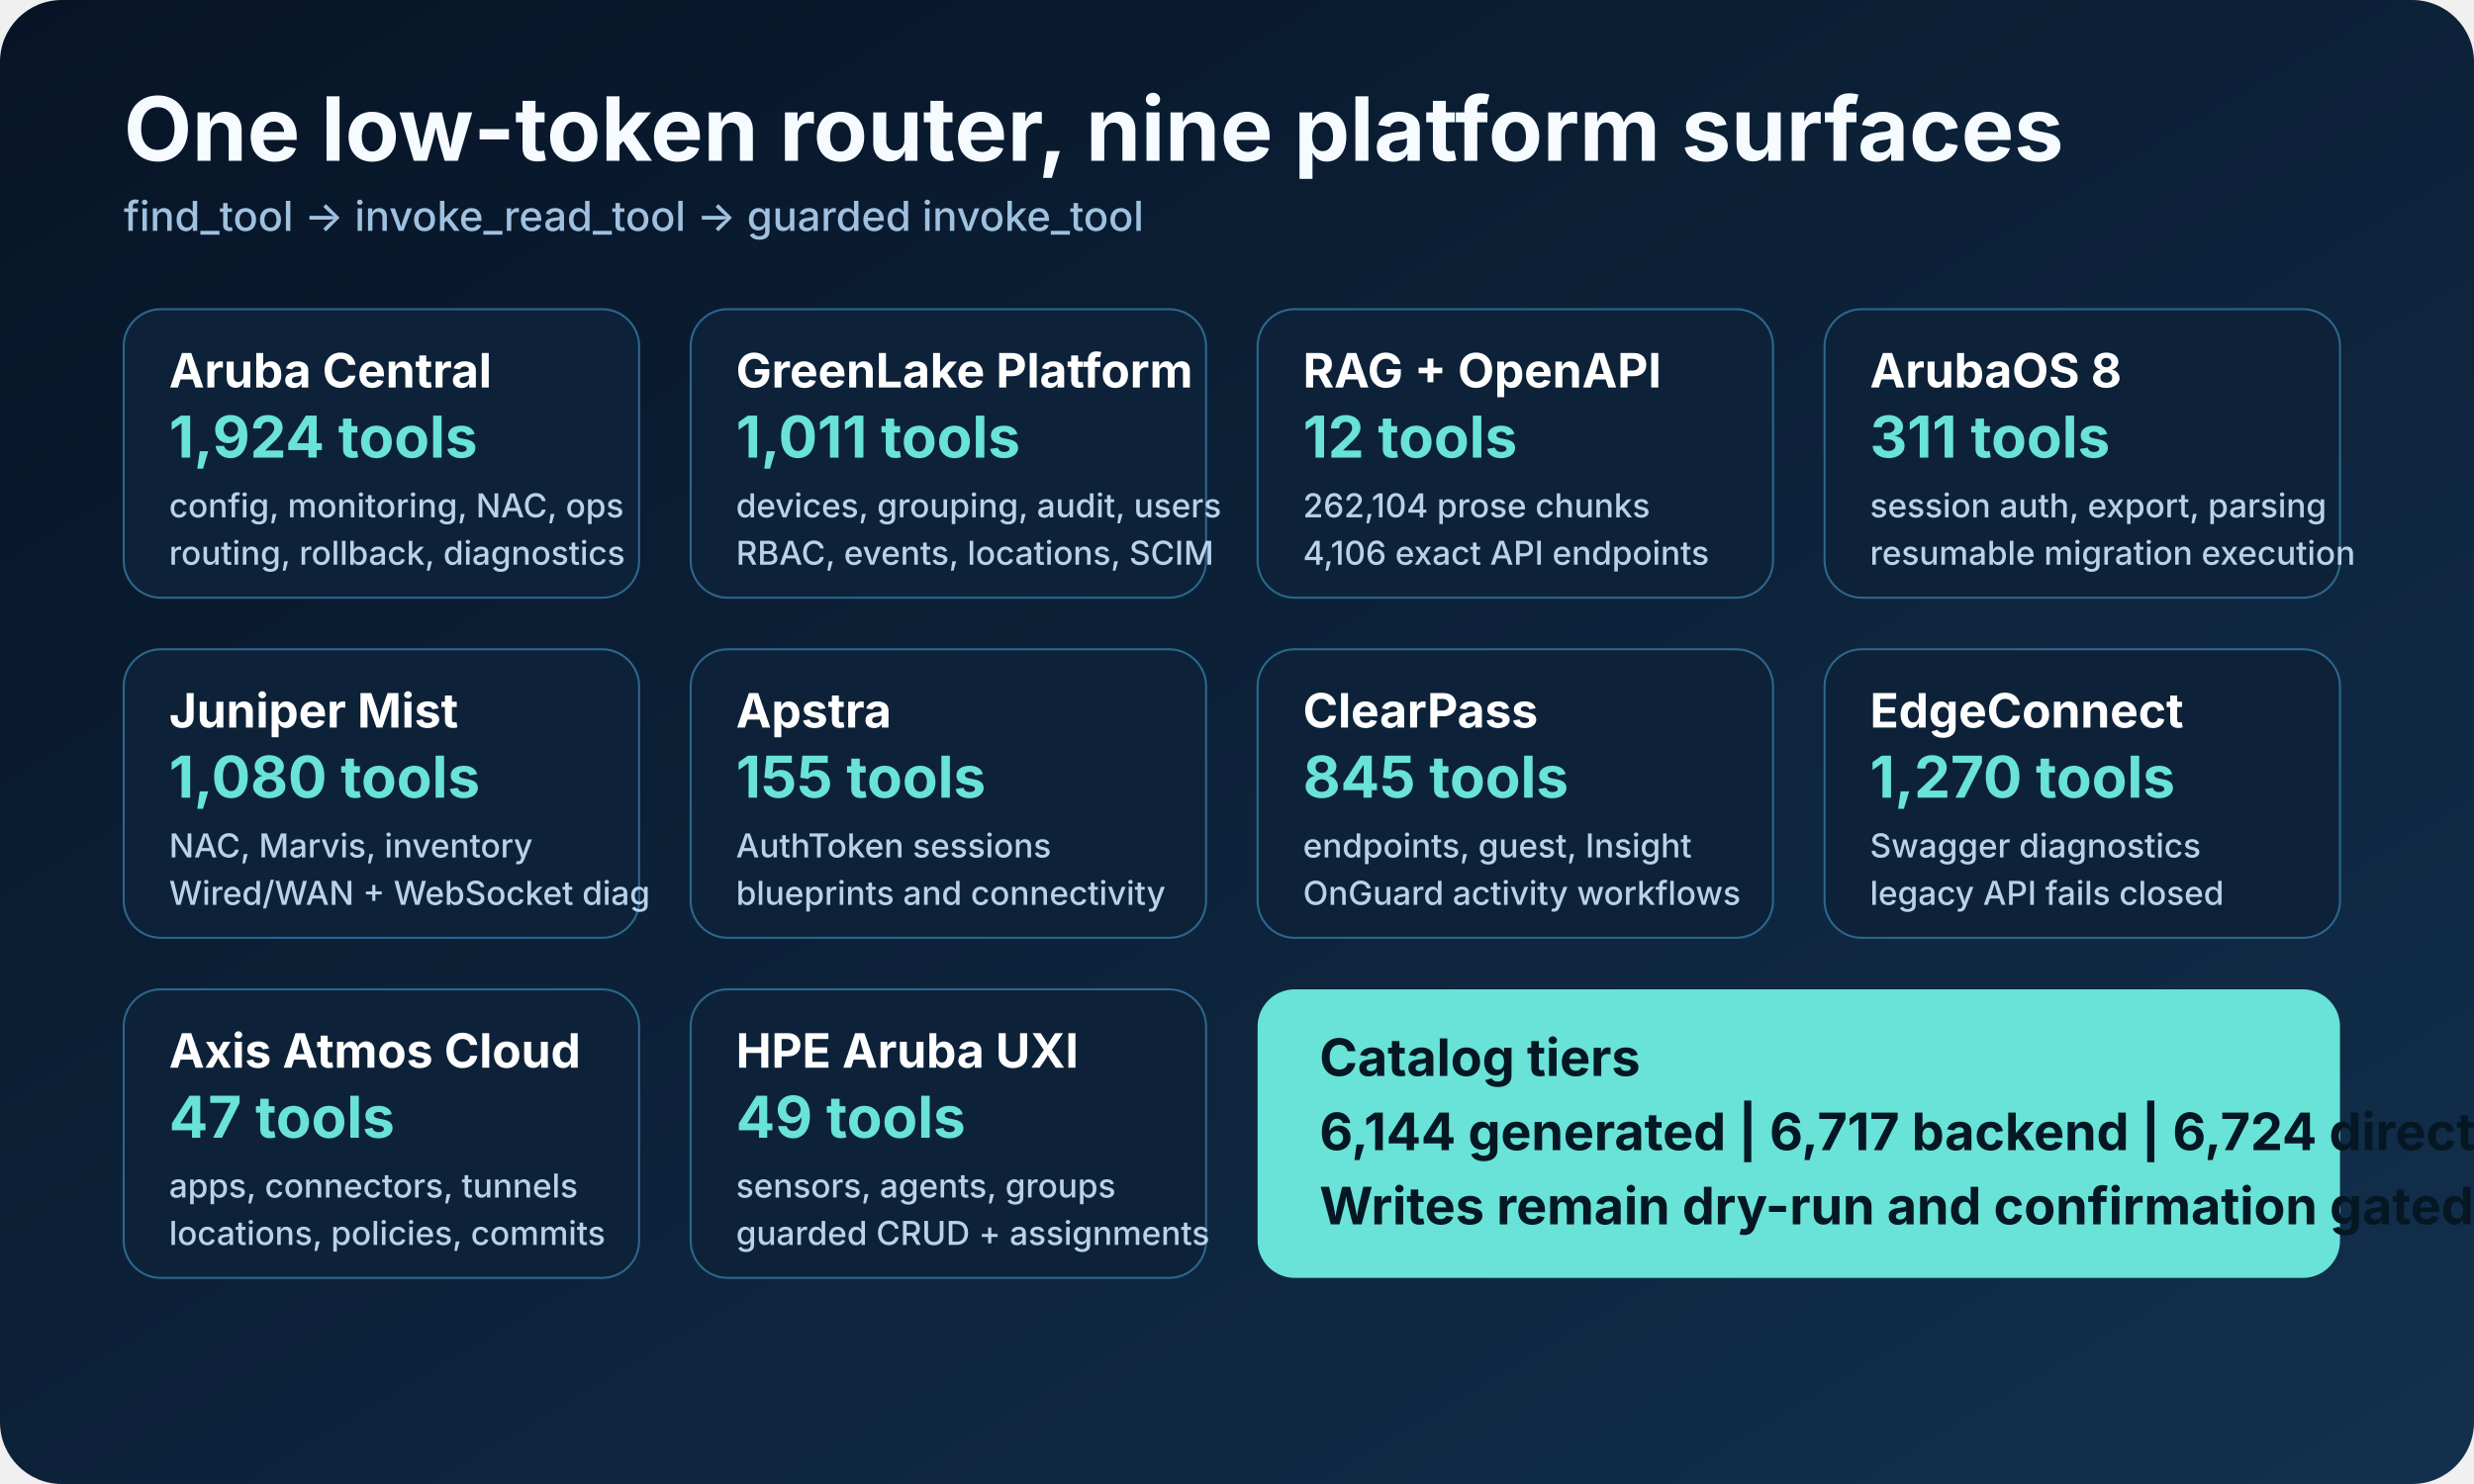
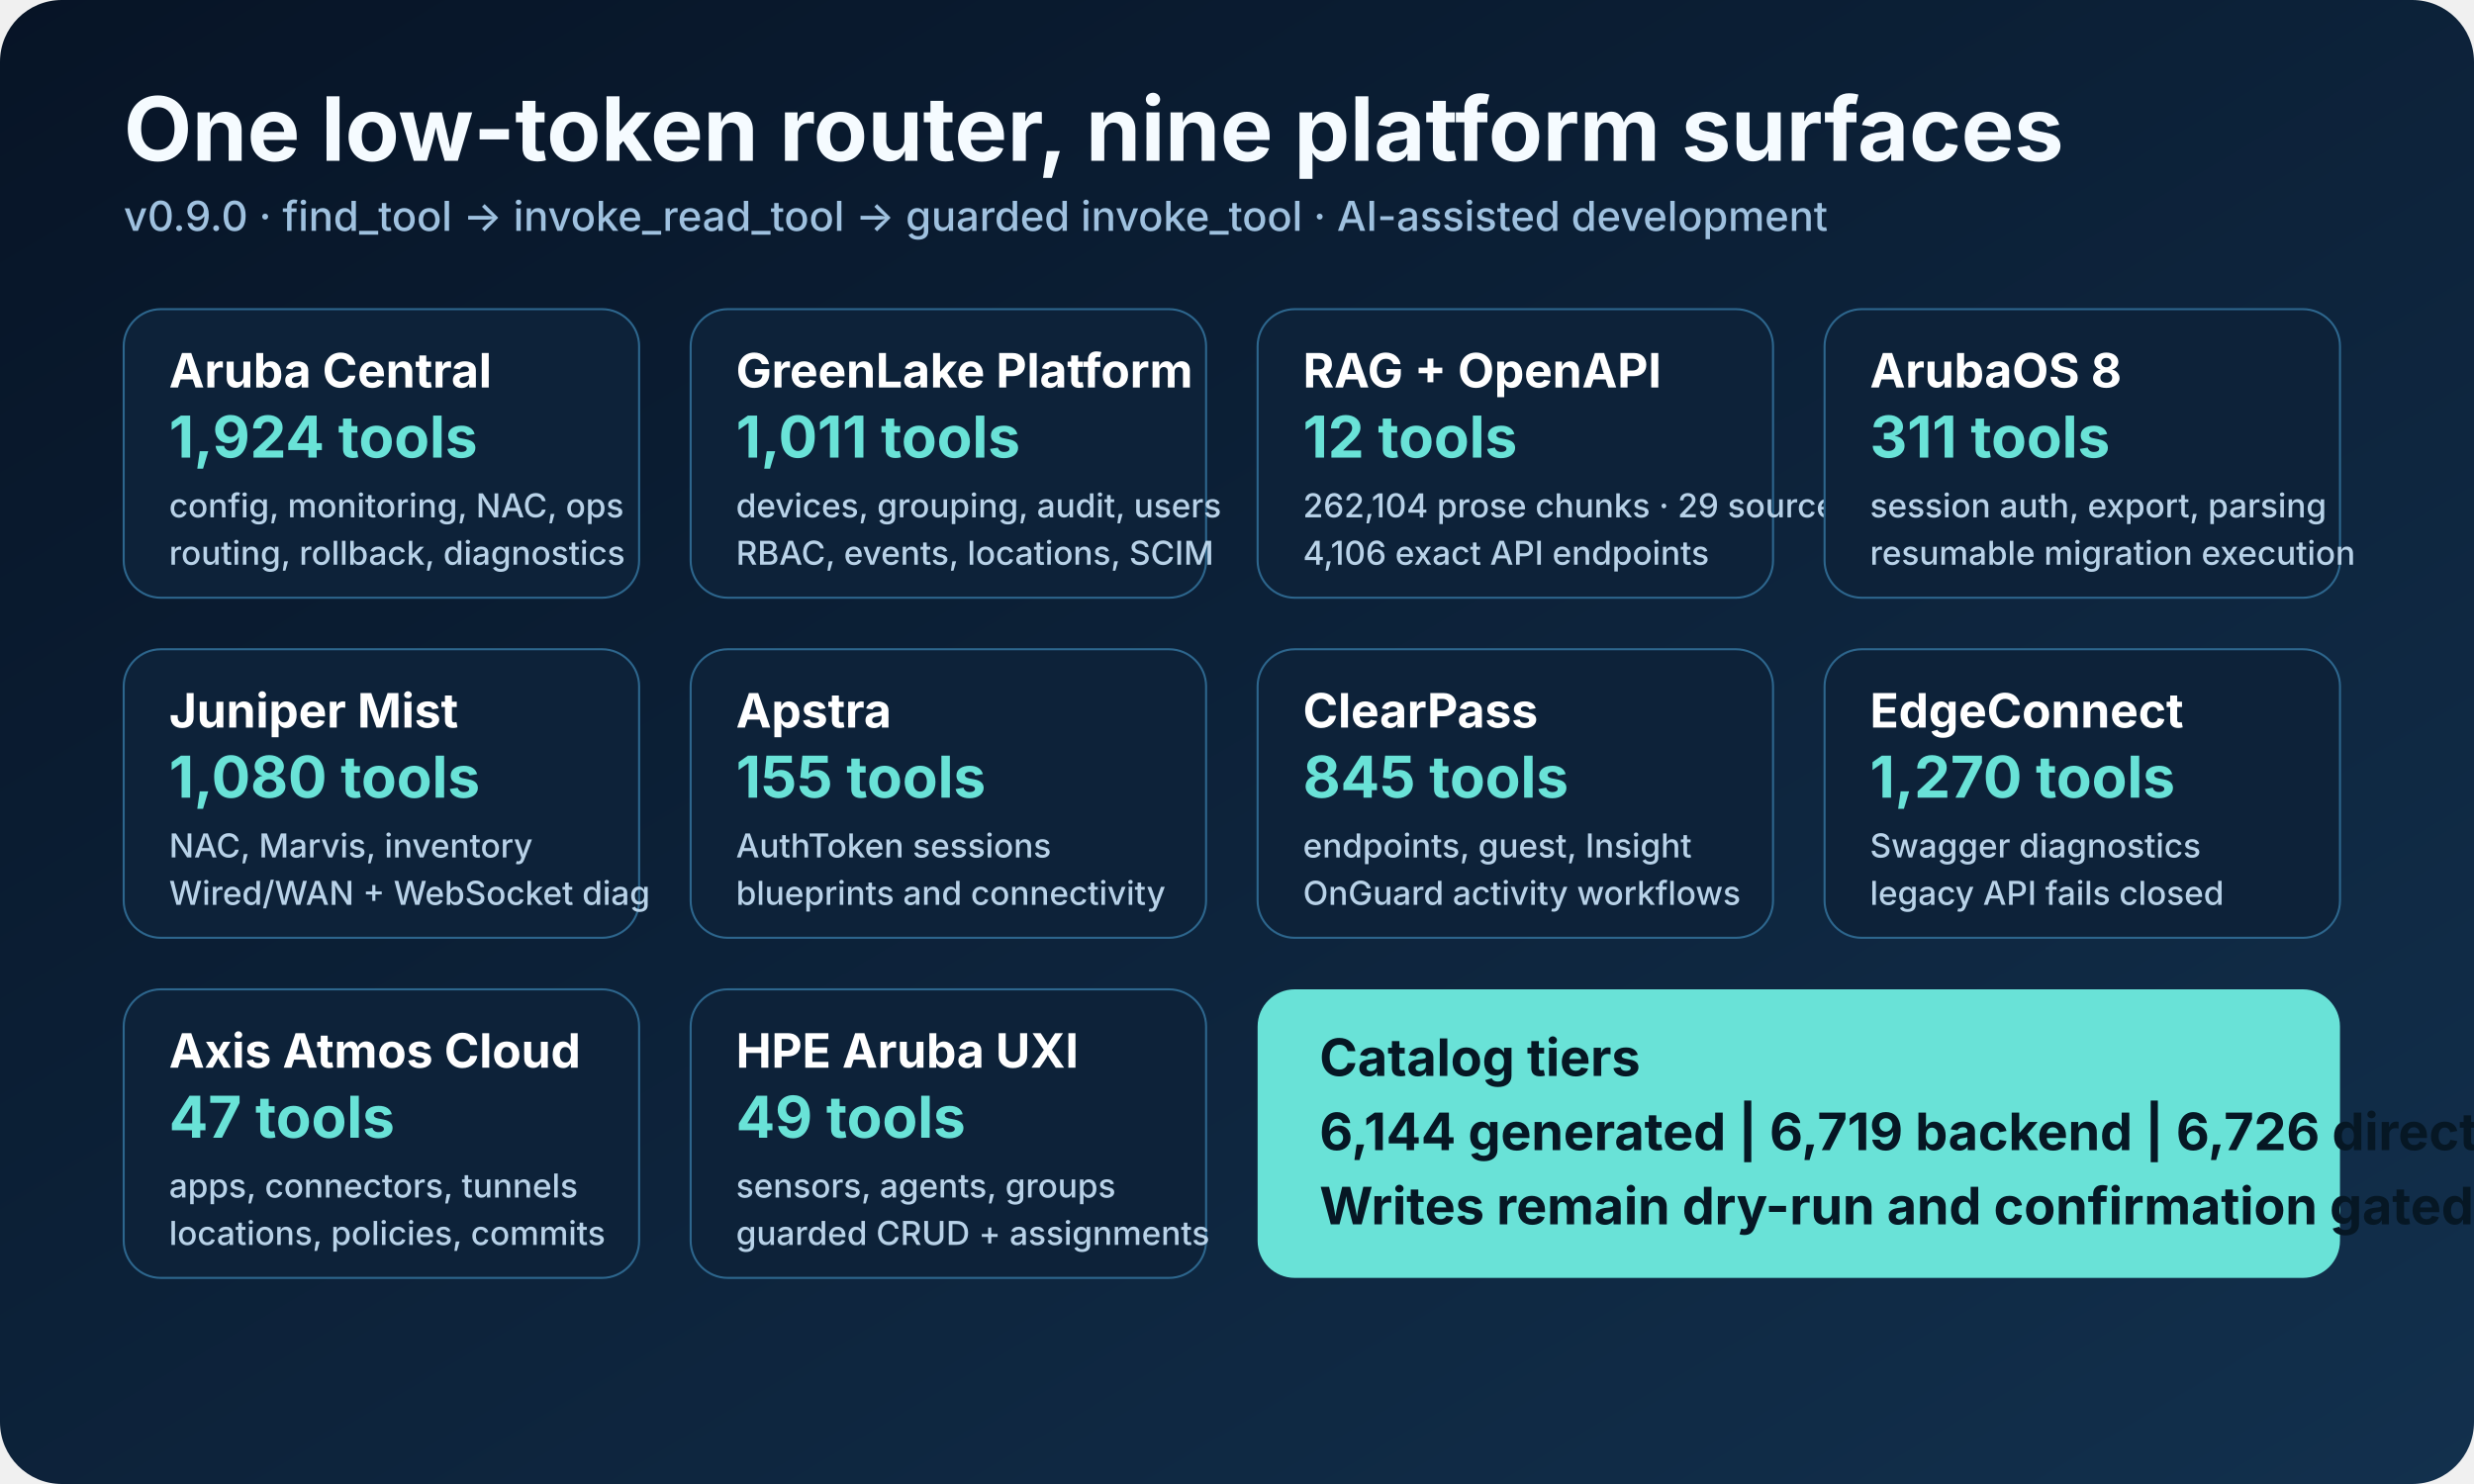
<svg xmlns="http://www.w3.org/2000/svg" width="1200" height="720" viewBox="0 0 1200 720" role="img" aria-labelledby="title desc">
  <defs>
    <linearGradient id="bg" x1="0" y1="0" x2="1" y2="1">
      <stop offset="0" stop-color="#071426" />
      <stop offset="1" stop-color="#12304d" />
    </linearGradient>
    <style>
      .heading { font: 700 43px -apple-system, BlinkMacSystemFont, "Segoe UI", sans-serif; fill: #f5fbff; }
      .sub { font: 500 20px -apple-system, BlinkMacSystemFont, "Segoe UI", sans-serif; fill: #9fc1df; }
      .boxTitle { font: 700 23px -apple-system, BlinkMacSystemFont, "Segoe UI", sans-serif; fill: #ffffff; }
      .boxText { font: 500 16px -apple-system, BlinkMacSystemFont, "Segoe UI", sans-serif; fill: #b8d2e8; }
      .count { font: 700 28px -apple-system, BlinkMacSystemFont, "Segoe UI", sans-serif; fill: #69e2d7; }
      .router { font: 700 25px -apple-system, BlinkMacSystemFont, "Segoe UI", sans-serif; fill: #061724; }
    </style>
  </defs>
  <rect width="1200" height="720" rx="30" fill="url(#bg)" />
  <text x="60" y="78" class="heading">One low-token router, nine platform surfaces</text>
-   <text x="60" y="112" class="sub">find_tool -&gt; invoke_read_tool -&gt; guarded invoke_tool</text>
+   <text x="60" y="112" class="sub">v0.9.0 · find_tool → invoke_read_tool → guarded invoke_tool · AI-assisted development</text>
  <g transform="translate(60 150)">
    <rect width="250" height="140" rx="18" fill="#0d2239" stroke="#2d668d" />
    <text x="22" y="38" class="boxTitle">Aruba Central</text>
    <text x="22" y="72" class="count">1,924 tools</text>
    <text x="22" y="101" class="boxText">config, monitoring, NAC, ops</text>
    <text x="22" y="124" class="boxText">routing, rollback, diagnostics</text>
    <rect x="275" width="250" height="140" rx="18" fill="#0d2239" stroke="#2d668d" />
    <text x="297" y="38" class="boxTitle">GreenLake Platform</text>
    <text x="297" y="72" class="count">1,011 tools</text>
    <text x="297" y="101" class="boxText">devices, grouping, audit, users</text>
    <text x="297" y="124" class="boxText">RBAC, events, locations, SCIM</text>
    <rect x="550" width="250" height="140" rx="18" fill="#0d2239" stroke="#2d668d" />
    <text x="572" y="38" class="boxTitle">RAG + OpenAPI</text>
    <text x="572" y="72" class="count">12 tools</text>
-     <text x="572" y="101" class="boxText">262,104 prose chunks</text>
+     <text x="572" y="101" class="boxText">262,104 prose chunks · 29 sources</text>
    <text x="572" y="124" class="boxText">4,106 exact API endpoints</text>
    <rect x="825" width="250" height="140" rx="18" fill="#0d2239" stroke="#2d668d" />
    <text x="847" y="38" class="boxTitle">ArubaOS 8</text>
    <text x="847" y="72" class="count">311 tools</text>
    <text x="847" y="101" class="boxText">session auth, export, parsing</text>
    <text x="847" y="124" class="boxText">resumable migration execution</text>
    <rect y="165" width="250" height="140" rx="18" fill="#0d2239" stroke="#2d668d" />
    <text x="22" y="203" class="boxTitle">Juniper Mist</text>
    <text x="22" y="237" class="count">1,080 tools</text>
    <text x="22" y="266" class="boxText">NAC, Marvis, inventory</text>
    <text x="22" y="289" class="boxText">Wired/WAN + WebSocket diag</text>
    <rect x="275" y="165" width="250" height="140" rx="18" fill="#0d2239" stroke="#2d668d" />
    <text x="297" y="203" class="boxTitle">Apstra</text>
    <text x="297" y="237" class="count">155 tools</text>
    <text x="297" y="266" class="boxText">AuthToken sessions</text>
    <text x="297" y="289" class="boxText">blueprints and connectivity</text>
    <rect x="550" y="165" width="250" height="140" rx="18" fill="#0d2239" stroke="#2d668d" />
    <text x="572" y="203" class="boxTitle">ClearPass</text>
    <text x="572" y="237" class="count">845 tools</text>
    <text x="572" y="266" class="boxText">endpoints, guest, Insight</text>
    <text x="572" y="289" class="boxText">OnGuard activity workflows</text>
    <rect x="825" y="165" width="250" height="140" rx="18" fill="#0d2239" stroke="#2d668d" />
    <text x="847" y="203" class="boxTitle">EdgeConnect</text>
    <text x="847" y="237" class="count">1,270 tools</text>
    <text x="847" y="266" class="boxText">Swagger diagnostics</text>
    <text x="847" y="289" class="boxText">legacy API fails closed</text>
    <rect y="330" width="250" height="140" rx="18" fill="#0d2239" stroke="#2d668d" />
    <text x="22" y="368" class="boxTitle">Axis Atmos Cloud</text>
    <text x="22" y="402" class="count">47 tools</text>
    <text x="22" y="431" class="boxText">apps, connectors, tunnels</text>
    <text x="22" y="454" class="boxText">locations, policies, commits</text>
    <rect x="275" y="330" width="250" height="140" rx="18" fill="#0d2239" stroke="#2d668d" />
    <text x="297" y="368" class="boxTitle">HPE Aruba UXI</text>
    <text x="297" y="402" class="count">49 tools</text>
    <text x="297" y="431" class="boxText">sensors, agents, groups</text>
    <text x="297" y="454" class="boxText">guarded CRUD + assignments</text>
    <rect x="550" y="330" width="525" height="140" rx="18" fill="#69e2d7" />
    <text x="580" y="372" class="router">Catalog tiers</text>
-     <text x="580" y="408" class="router">6,144 generated | 6,717 backend | 6,724 direct-all</text>
+     <text x="580" y="408" class="router">6,144 generated | 6,719 backend | 6,726 direct-all</text>
    <text x="580" y="444" class="router">Writes remain dry-run and confirmation gated</text>
  </g>
</svg>
